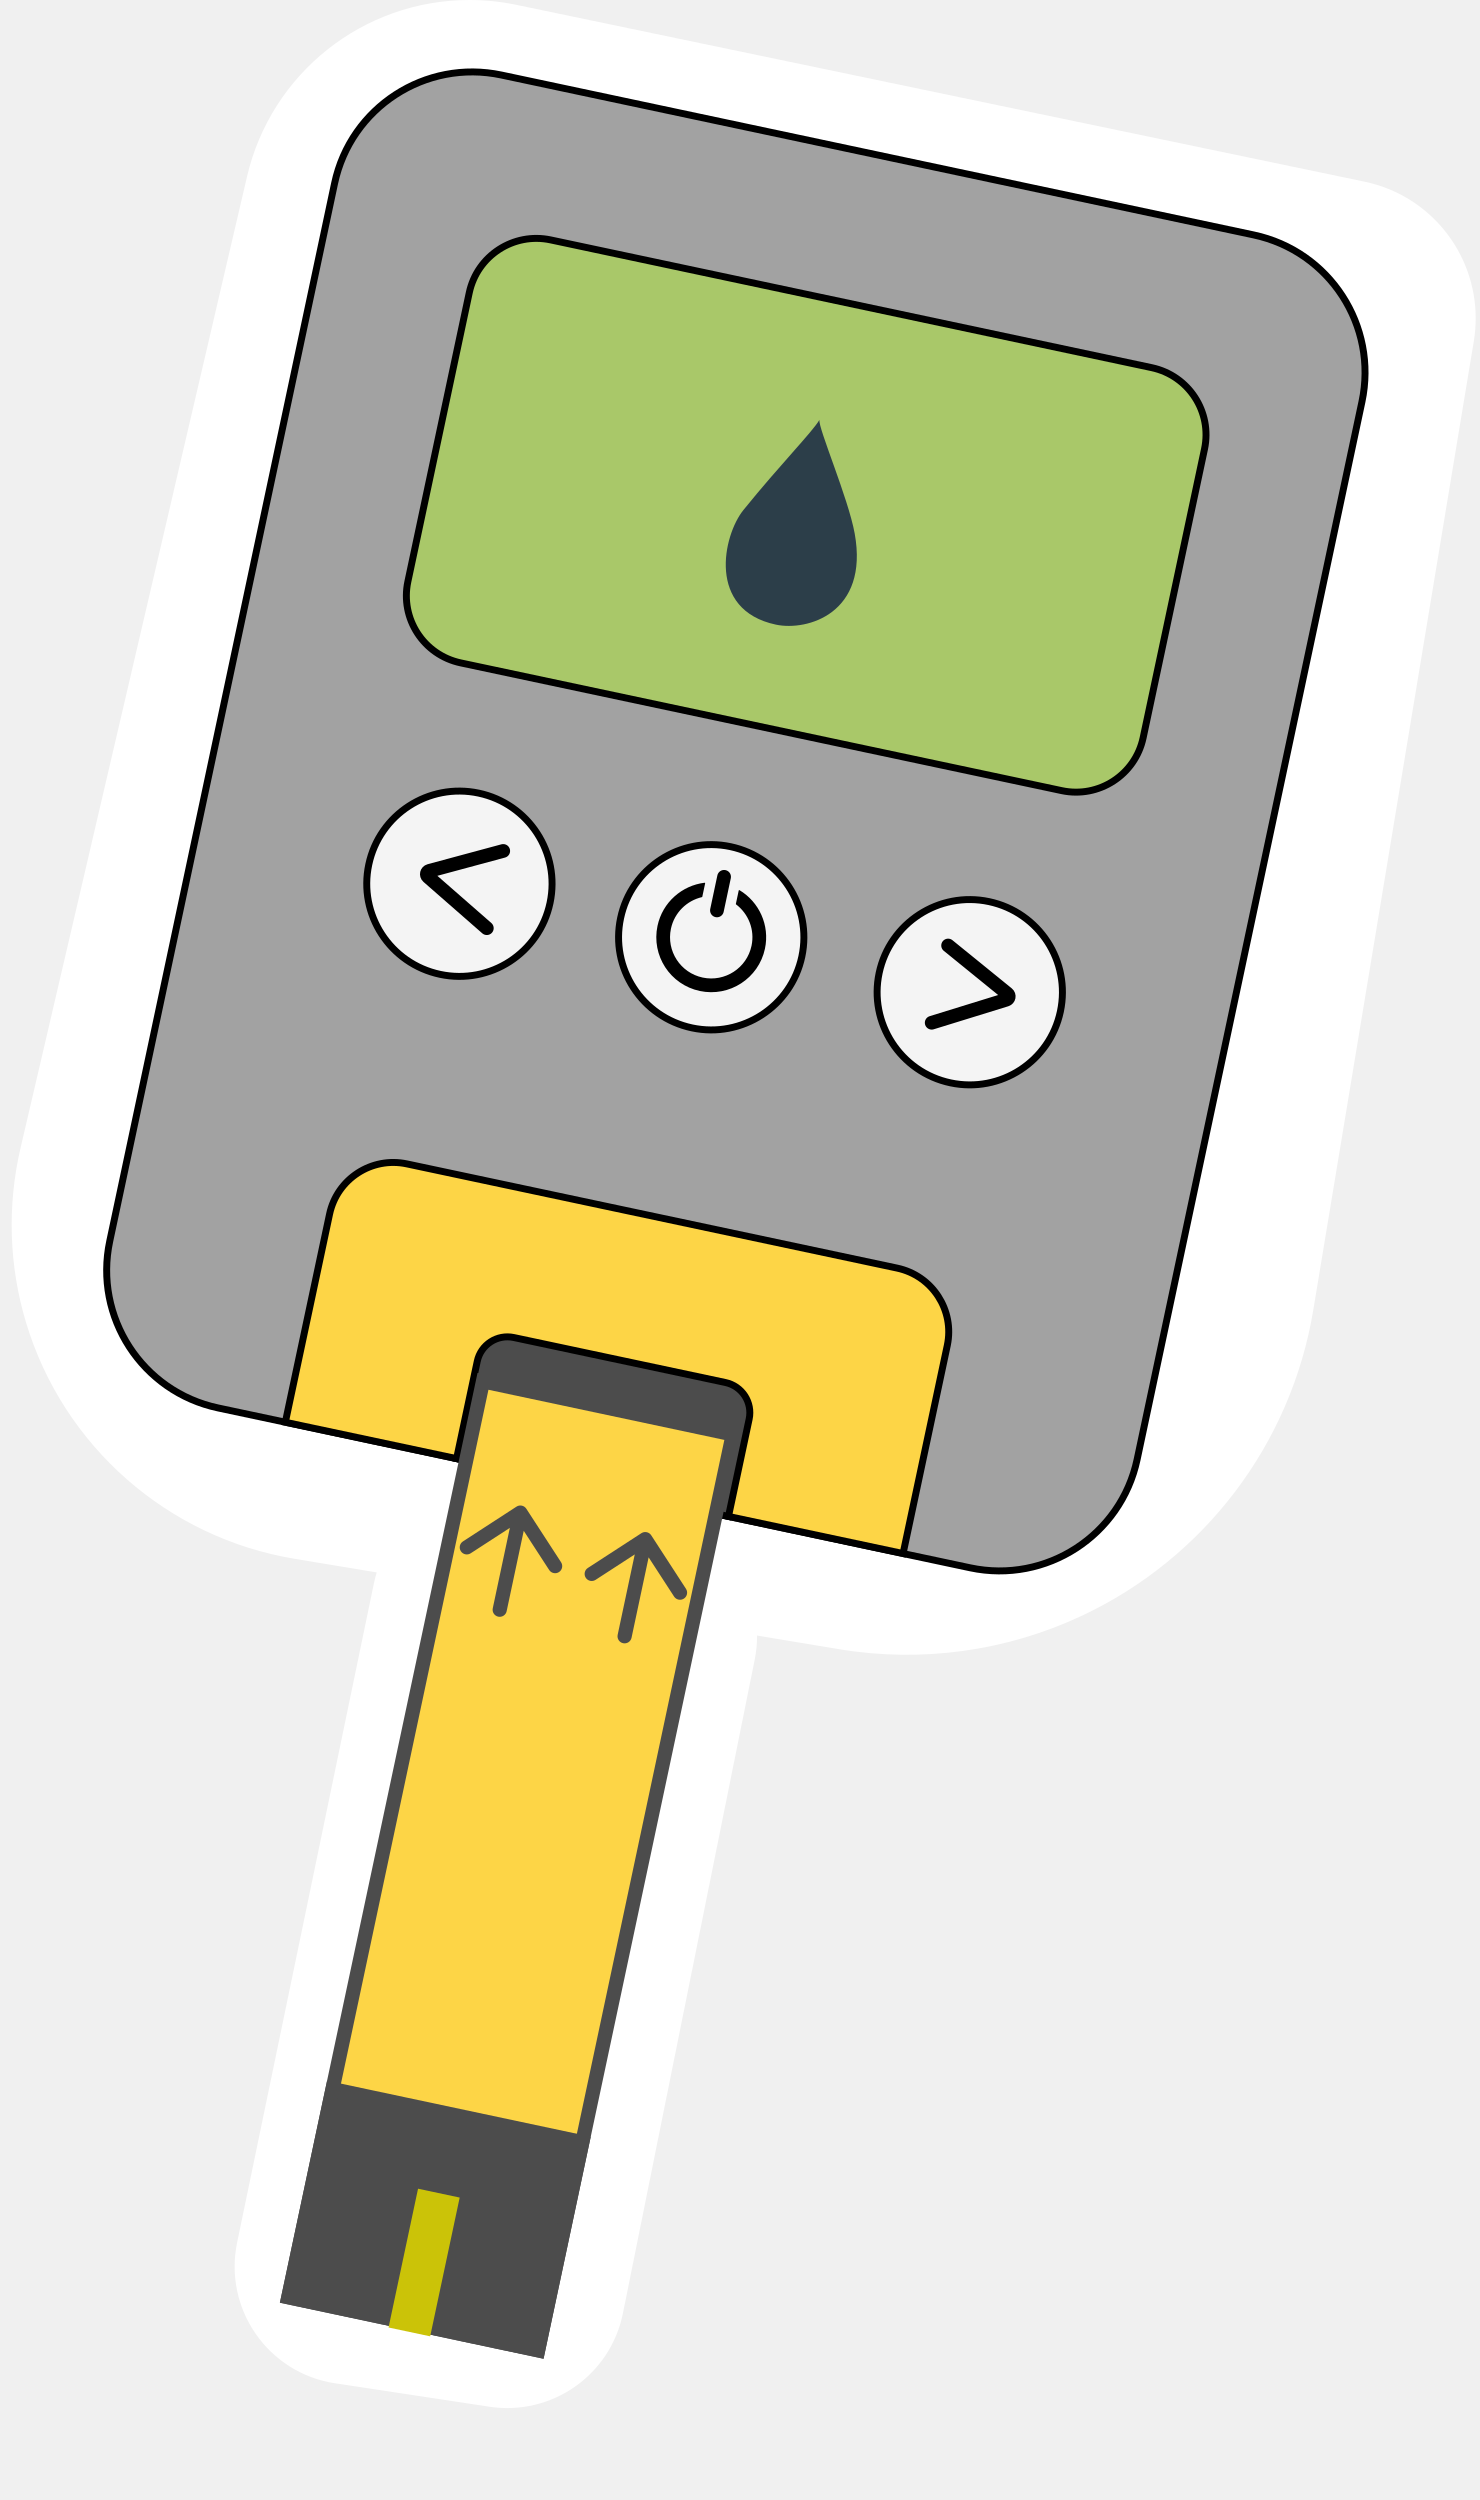
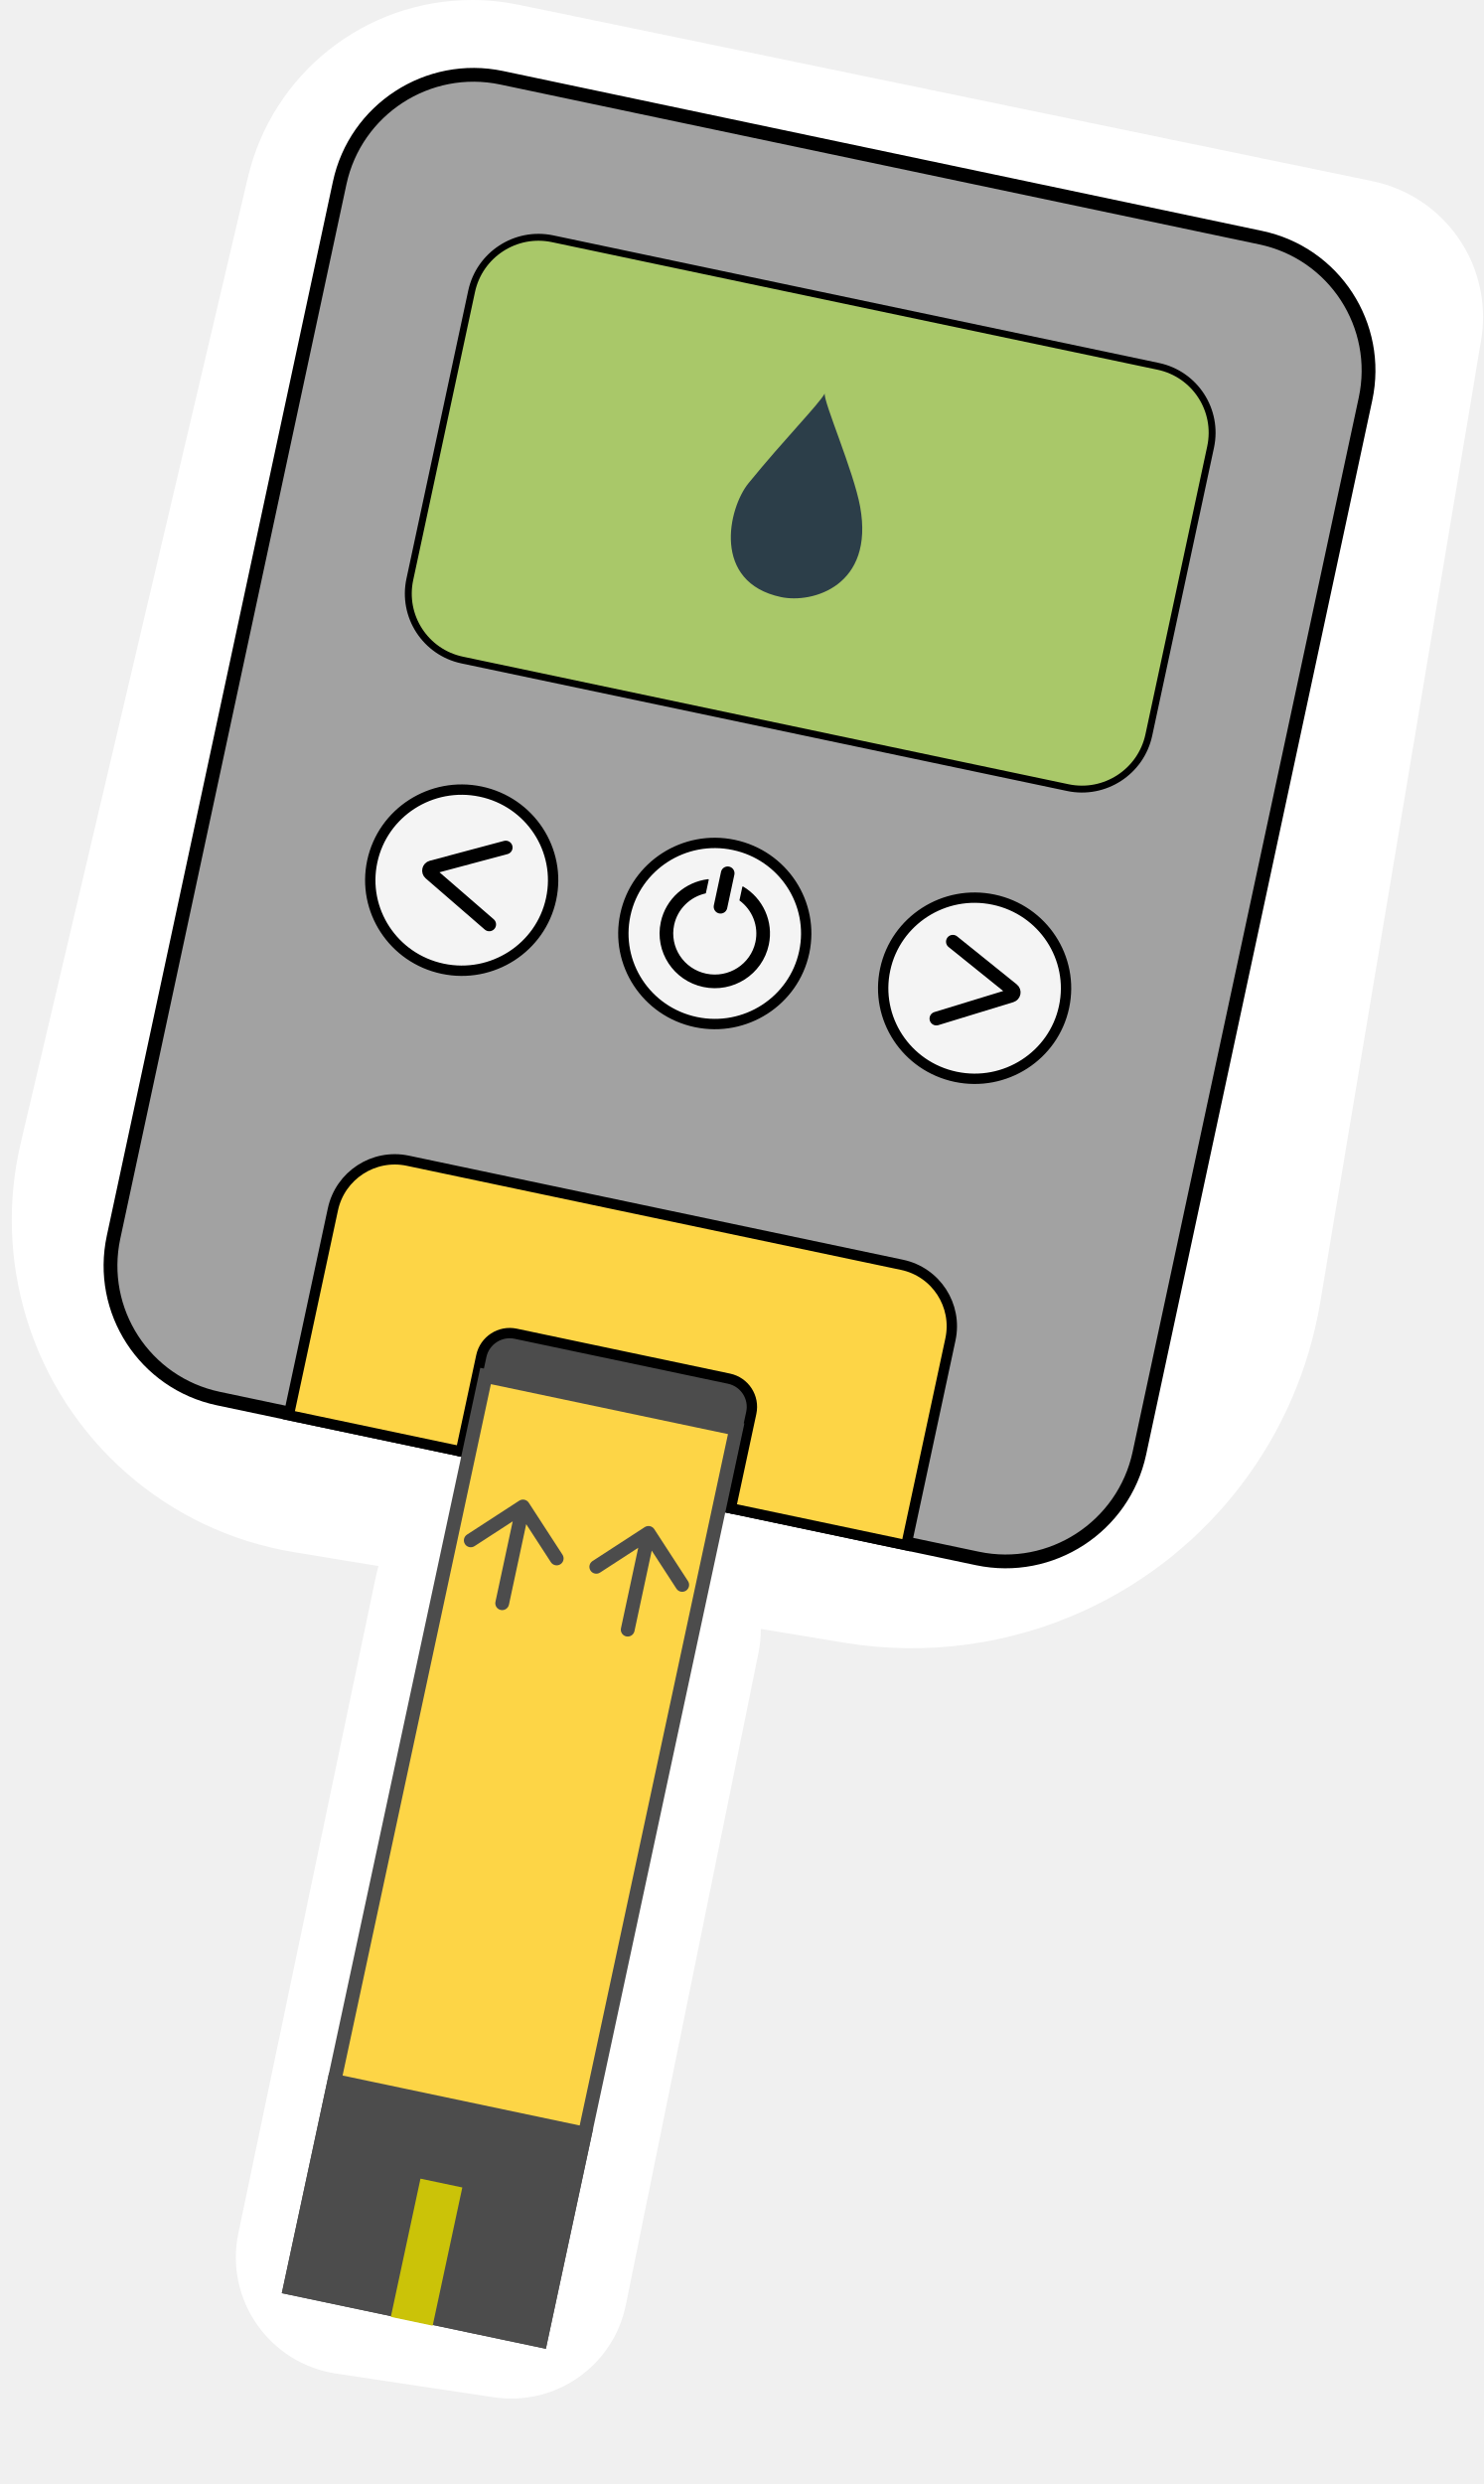
- <svg xmlns="http://www.w3.org/2000/svg" width="213" height="360" viewBox="0 0 213 360" fill="none">
-   <path d="M2.953 165.335L35.572 25.426C39.044 10.535 52.318 0 67.608 0C69.863 0 72.113 0.232 74.321 0.692L196.498 26.164C205.82 28.107 212.5 36.324 212.5 45.846C212.5 46.947 212.41 48.046 212.23 49.132L189.111 188.653C185.912 207.959 173.4 224.447 155.666 232.723C144.81 237.789 132.675 239.45 120.857 237.488L42.427 224.468C24.106 221.427 9.107 208.235 3.751 190.452C1.293 182.293 1.018 173.633 2.953 165.335Z" fill="white" />
-   <rect x="52.391" y="6.593" width="151.246" height="196.228" rx="20.261" transform="rotate(12 52.3912 6.59303)" fill="#A2A2A2" stroke="black" />
-   <rect x="69.627" y="32.492" width="108.242" height="62.271" rx="9.88" transform="rotate(12 69.6271 32.4922)" fill="#A9C869" stroke="black" />
-   <circle cx="66.154" cy="127.259" r="13.341" transform="rotate(12 66.1544 127.259)" fill="#F4F4F4" stroke="black" />
-   <circle cx="102.417" cy="134.967" r="13.341" transform="rotate(12 102.417 134.967)" fill="#F4F4F4" stroke="black" />
-   <circle cx="139.647" cy="142.881" r="13.341" transform="rotate(12 139.647 142.881)" fill="#F4F4F4" stroke="black" />
-   <path d="M58.59 167.601L129.182 182.606C134.252 183.683 137.489 188.668 136.411 193.738L130.041 223.71L41.087 204.802L47.458 174.83C48.536 169.76 53.52 166.523 58.59 167.601Z" fill="#FDD546" stroke="black" />
-   <path d="M73.995 192.605L104.455 199.08C106.856 199.59 108.388 201.95 107.878 204.35L104.898 218.366L65.746 210.044L68.725 196.028C69.235 193.627 71.594 192.095 73.995 192.605Z" fill="#4C4C4C" stroke="black" />
-   <path d="M107.063 73.43C112.396 66.838 117.001 62.187 118 60.456C117.766 61.557 122.153 71.714 123.077 76.834C125.152 88.333 116.246 90.908 111.731 89.948C101.753 87.828 104.115 77.072 107.063 73.43Z" fill="#2C3E49" />
-   <path d="M136.529 136.154L145.076 143.099C145.382 143.348 145.287 143.838 144.91 143.955L134.165 147.274" stroke="black" stroke-width="1.977" stroke-linecap="round" />
-   <path d="M72.464 122.536L61.831 125.404C61.45 125.507 61.337 125.994 61.635 126.254L70.101 133.657" stroke="black" stroke-width="1.977" stroke-linecap="round" />
-   <path fill-rule="evenodd" clip-rule="evenodd" d="M101.13 129.134V129.134C101.125 129.16 101.105 129.181 101.079 129.186C98.906 129.691 97.11 131.407 96.615 133.734C95.934 136.938 97.98 140.088 101.184 140.769C104.388 141.45 107.538 139.404 108.219 136.2C108.714 133.873 107.771 131.575 105.99 130.23C105.969 130.214 105.96 130.188 105.965 130.162V130.162L106.376 128.228V128.228C106.386 128.181 106.44 128.155 106.482 128.18C109.301 129.868 110.875 133.217 110.153 136.611C109.245 140.884 105.045 143.611 100.773 142.703C96.5 141.795 93.773 137.595 94.681 133.322C95.403 129.928 98.202 127.509 101.464 127.113C101.513 127.107 101.551 127.153 101.541 127.2V127.2L101.13 129.134Z" fill="black" />
-   <path d="M103.24 131.099L104.267 126.264" stroke="black" stroke-width="1.977" stroke-linecap="round" />
-   <path d="M95.228 218.924L73.698 214.78C64.572 213.023 55.727 218.92 53.839 228.02L34.145 322.931C32.165 332.477 38.601 341.73 48.24 343.193L70.485 346.569C79.452 347.93 87.909 342.012 89.701 333.121L108.68 238.977C110.547 229.717 104.505 220.71 95.228 218.924Z" fill="white" />
-   <rect x="69.549" y="198.915" width="36.773" height="134.835" transform="rotate(12 69.5492 198.915)" fill="#FDD546" stroke="#4C4C4C" stroke-width="2.043" />
-   <path d="M70.959 231.588C70.841 232.14 71.194 232.683 71.745 232.8C72.297 232.917 72.84 232.565 72.957 232.013L70.959 231.588ZM75.788 217.256C75.481 216.783 74.848 216.649 74.375 216.956L66.665 221.963C66.191 222.27 66.057 222.903 66.364 223.376C66.671 223.849 67.304 223.984 67.777 223.676L74.631 219.226L79.081 226.079C79.389 226.552 80.021 226.687 80.494 226.379C80.968 226.072 81.102 225.44 80.795 224.966L75.788 217.256ZM72.957 232.013L75.93 218.025L73.932 217.6L70.959 231.588L72.957 232.013Z" fill="#4C4C4C" />
-   <path d="M88.944 235.411C88.826 235.963 89.178 236.505 89.73 236.623C90.282 236.74 90.825 236.388 90.942 235.836L88.944 235.411ZM93.773 221.079C93.465 220.606 92.833 220.471 92.36 220.779L84.649 225.786C84.176 226.093 84.042 226.726 84.349 227.199C84.656 227.672 85.289 227.806 85.762 227.499L92.616 223.048L97.066 229.902C97.374 230.375 98.006 230.509 98.479 230.202C98.952 229.895 99.087 229.262 98.78 228.789L93.773 221.079ZM90.942 235.836L93.915 221.848L91.917 221.423L88.944 235.411L90.942 235.836Z" fill="#4C4C4C" />
-   <rect x="47.887" y="300.829" width="36.773" height="30.644" transform="rotate(12 47.8866 300.829)" fill="#4C4C4C" stroke="#4C4C4C" stroke-width="2.043" />
-   <rect x="60.199" y="315.175" width="6.129" height="20.43" transform="rotate(12 60.1985 315.175)" fill="#CBC308" />
+ <svg xmlns="http://www.w3.org/2000/svg" width="215" height="360" viewBox="0 0 215 360" fill="none">
+   <path d="M3.01 165.63L35.932 25.733C39.481 10.656 52.935 0 68.424 0C70.692 0 72.955 0.231 75.176 0.69L198.965 26.258C208.302 28.187 215 36.409 215 45.944C215 47.054 214.908 48.163 214.725 49.259L191.397 188.739C188.123 208.312 175.389 225.003 157.376 233.331C146.467 238.375 134.296 240.028 122.437 238.078L42.581 224.944C24.253 221.93 9.226 208.768 3.823 190.996C1.319 182.761 1.039 174.009 3.01 165.63Z" fill="white" />
+   <rect x="0.769" y="1.184" width="151.976" height="195.777" rx="19.761" transform="matrix(0.978538 0.206064 -0.209774 0.97775 52.8828 5.88221)" fill="#A2A2A2" stroke="black" stroke-width="2" />
+   <rect x="0.384" y="0.592" width="109.483" height="62.447" rx="9.88" transform="matrix(0.978538 0.206064 -0.209774 0.97775 70.1891 31.9088)" fill="#A9C869" stroke="black" />
+   <path d="M79.896 130.291C78.376 137.375 71.344 141.907 64.178 140.398C57.013 138.89 52.449 131.915 53.969 124.832C55.489 117.748 62.521 113.216 69.687 114.725C76.852 116.233 81.416 123.208 79.896 130.291Z" fill="#F4F4F4" stroke="black" stroke-width="1.5" />
+   <path d="M116.586 138.017C115.066 145.101 108.034 149.633 100.868 148.125C93.703 146.616 89.139 139.641 90.659 132.558C92.179 125.474 99.211 120.942 106.376 122.451C113.542 123.96 118.106 130.934 116.586 138.017Z" fill="#F4F4F4" stroke="black" stroke-width="1.5" />
+   <path d="M154.254 145.95C152.734 153.033 145.701 157.566 138.536 156.057C131.37 154.548 126.807 147.574 128.327 140.49C129.846 133.406 136.879 128.874 144.044 130.383C151.21 131.892 155.773 138.866 154.254 145.95Z" fill="#F4F4F4" stroke="black" stroke-width="1.5" />
+   <path d="M59.117 168.219L130.759 183.306C135.697 184.345 138.841 189.188 137.783 194.121L131.384 223.948L41.862 205.096L48.261 175.269C49.319 170.336 54.18 167.179 59.117 168.219Z" fill="#FDD546" stroke="black" stroke-width="1.5" />
+   <path d="M74.758 193.294L105.687 199.807C107.953 200.285 109.397 202.507 108.911 204.771L105.946 218.591L66.811 210.35L69.776 196.53C70.261 194.266 72.492 192.817 74.758 193.294Z" fill="#4C4C4C" stroke="black" stroke-width="1.5" />
+   <path d="M108.526 70.01C113.91 63.416 118.557 58.764 119.566 57.032C119.33 58.134 123.758 68.294 124.691 73.415C126.785 84.917 117.795 87.493 113.238 86.534C103.166 84.412 105.55 73.654 108.526 70.01Z" fill="#2C3E49" />
+   <path d="M138.135 136.477L146.783 143.439C147.092 143.687 146.995 144.18 146.616 144.296L135.743 147.624" stroke="black" stroke-width="1.977" stroke-linecap="round" />
+   <path d="M73.317 122.827L62.558 125.703C62.174 125.805 62.06 126.294 62.359 126.553L70.925 133.974" stroke="black" stroke-width="1.977" stroke-linecap="round" />
+   <path fill-rule="evenodd" clip-rule="evenodd" d="M104.37 129.367C104.37 129.367 104.369 129.367 104.369 129.368V129.368C104.369 129.368 104.369 129.369 104.37 129.369L104.559 129.409C104.577 129.412 104.594 129.415 104.611 129.417L104.37 129.367ZM105.128 129.526C105.145 129.531 105.162 129.535 105.179 129.54V129.54C105.284 129.562 105.387 129.494 105.41 129.389L105.577 128.61C105.578 128.607 105.576 128.604 105.573 128.604V128.604C105.57 128.603 105.567 128.605 105.566 128.608L105.408 129.345C105.381 129.472 105.256 129.553 105.128 129.526V129.526ZM102.331 129.443V129.443C102.327 129.461 102.314 129.474 102.296 129.478C100.068 129.973 98.231 131.708 97.73 134.047C97.043 137.246 99.103 140.42 102.373 141.109C105.643 141.797 108.828 139.728 109.514 136.528C110.016 134.189 109.05 131.864 107.216 130.513C107.203 130.503 107.197 130.487 107.2 130.47V130.47L107.617 128.529V128.529C107.627 128.48 107.682 128.454 107.725 128.479C110.584 130.17 112.18 133.53 111.449 136.936C110.53 141.218 106.281 143.952 101.958 143.042C97.635 142.132 94.876 137.922 95.795 133.639C96.526 130.233 99.363 127.807 102.668 127.414C102.718 127.408 102.757 127.455 102.747 127.503V127.503L102.331 129.443Z" fill="black" />
+   <path d="M104.454 131.41L105.494 126.564" stroke="black" stroke-width="1.977" stroke-linecap="round" />
+   <path d="M96.43 219.459L74.299 215.239C65.198 213.504 56.4 219.356 54.505 228.406L34.553 323.669C32.55 333.237 39.029 342.537 48.715 343.994L71.572 347.431C80.514 348.775 88.927 342.901 90.727 334.057L109.952 239.577C111.841 230.292 105.755 221.238 96.43 219.459Z" fill="white" />
+   <rect x="-0.769" y="-1.184" width="37.127" height="135.153" transform="matrix(0.978479 0.206052 -0.209787 0.97781 70.8984 200.734)" fill="#FDD546" stroke="#4C4C4C" stroke-width="2" />
+   <path d="M71.826 232.145C71.71 232.685 72.054 233.215 72.595 233.329C73.135 233.443 73.667 233.097 73.783 232.557L71.826 232.145ZM76.653 217.784C76.353 217.322 75.733 217.191 75.269 217.493L67.707 222.404C67.243 222.705 67.11 223.325 67.41 223.787C67.711 224.249 68.33 224.38 68.794 224.078L75.516 219.713L79.864 226.41C80.165 226.872 80.784 227.002 81.248 226.701C81.712 226.4 81.845 225.78 81.545 225.318L76.653 217.784ZM73.783 232.557L76.791 218.536L74.834 218.124L71.826 232.145L73.783 232.557Z" fill="#4C4C4C" />
+   <path d="M90.022 235.977C89.906 236.517 90.251 237.047 90.791 237.161C91.331 237.275 91.863 236.929 91.979 236.389L90.022 235.977ZM94.849 221.616C94.549 221.154 93.93 221.023 93.465 221.324L85.903 226.236C85.439 226.537 85.306 227.156 85.607 227.619C85.907 228.081 86.526 228.212 86.99 227.91L93.712 223.544L98.061 230.241C98.361 230.704 98.98 230.834 99.445 230.533C99.909 230.231 100.041 229.612 99.741 229.15L94.849 221.616ZM91.979 236.389L94.987 222.368L93.031 221.956L90.022 235.977L91.979 236.389Z" fill="#4C4C4C" />
+   <rect x="-0.769" y="-1.184" width="37.127" height="30.679" transform="matrix(0.978479 0.206052 -0.209787 0.97781 48.9809 302.89)" fill="#4C4C4C" stroke="#4C4C4C" stroke-width="2" />
+   <rect width="6.199" height="20.485" transform="matrix(0.978479 0.206052 -0.209787 0.97781 60.9563 315.748)" fill="#CBC308" />
</svg>
